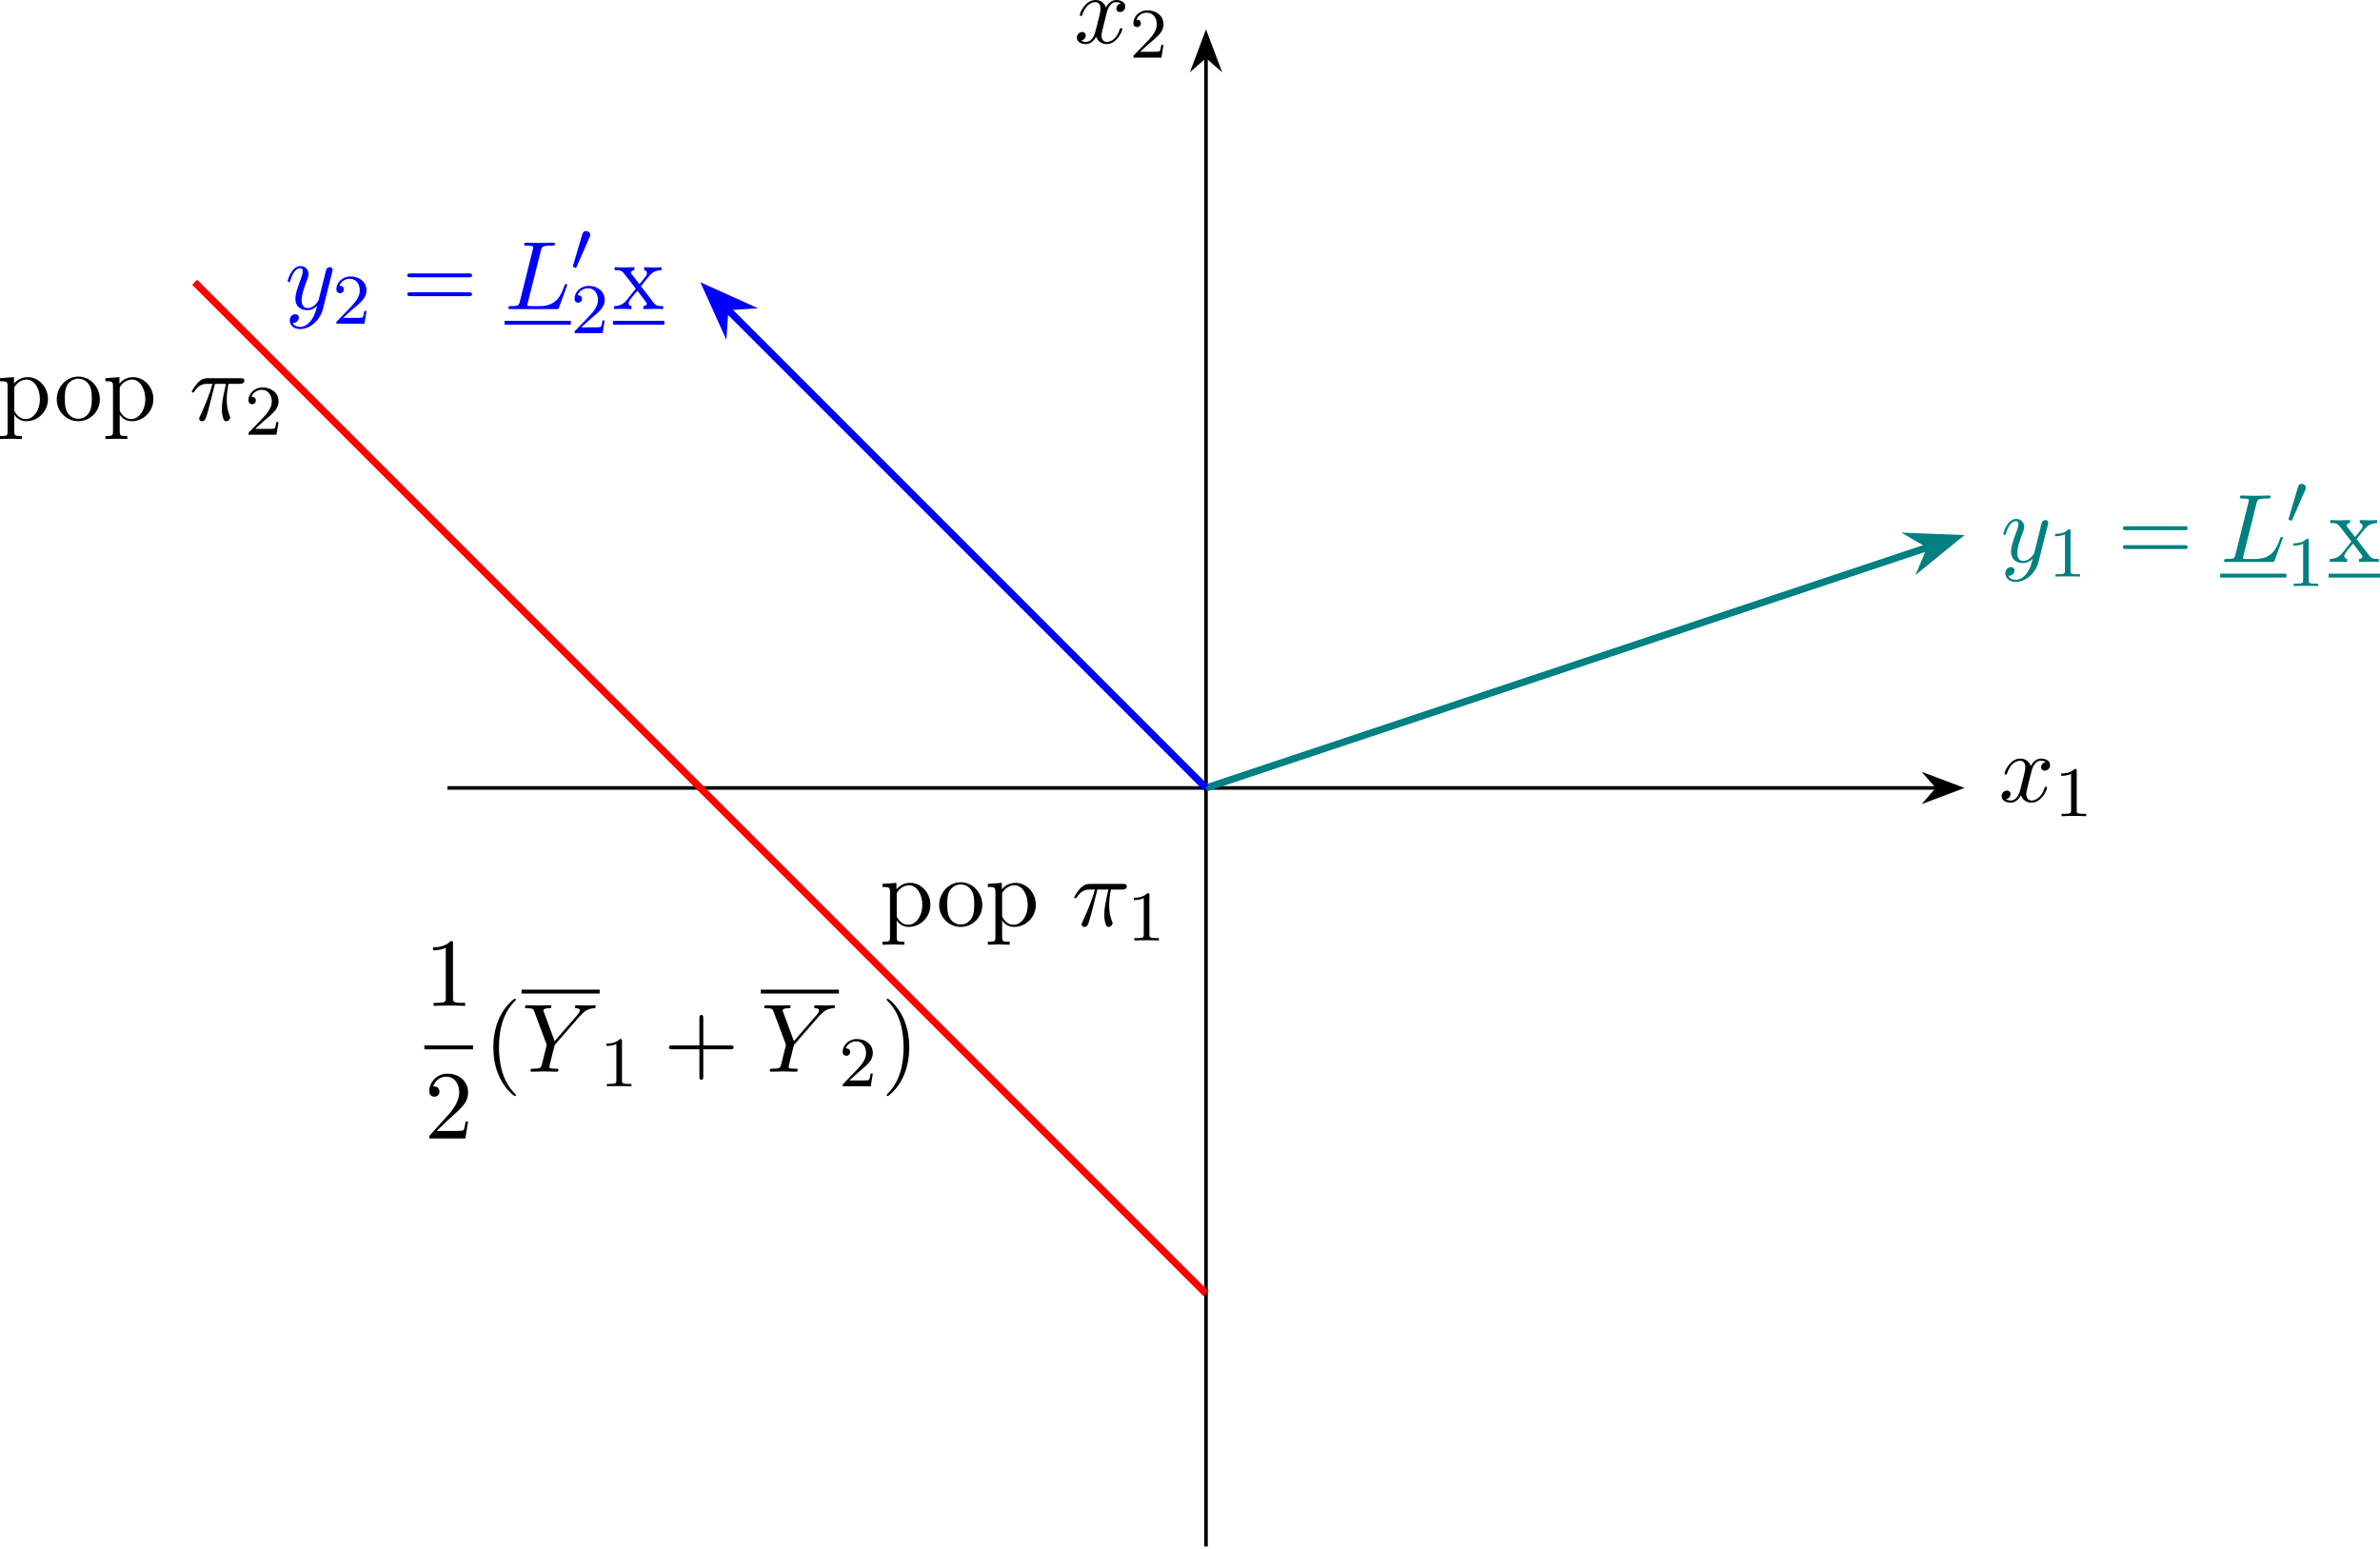
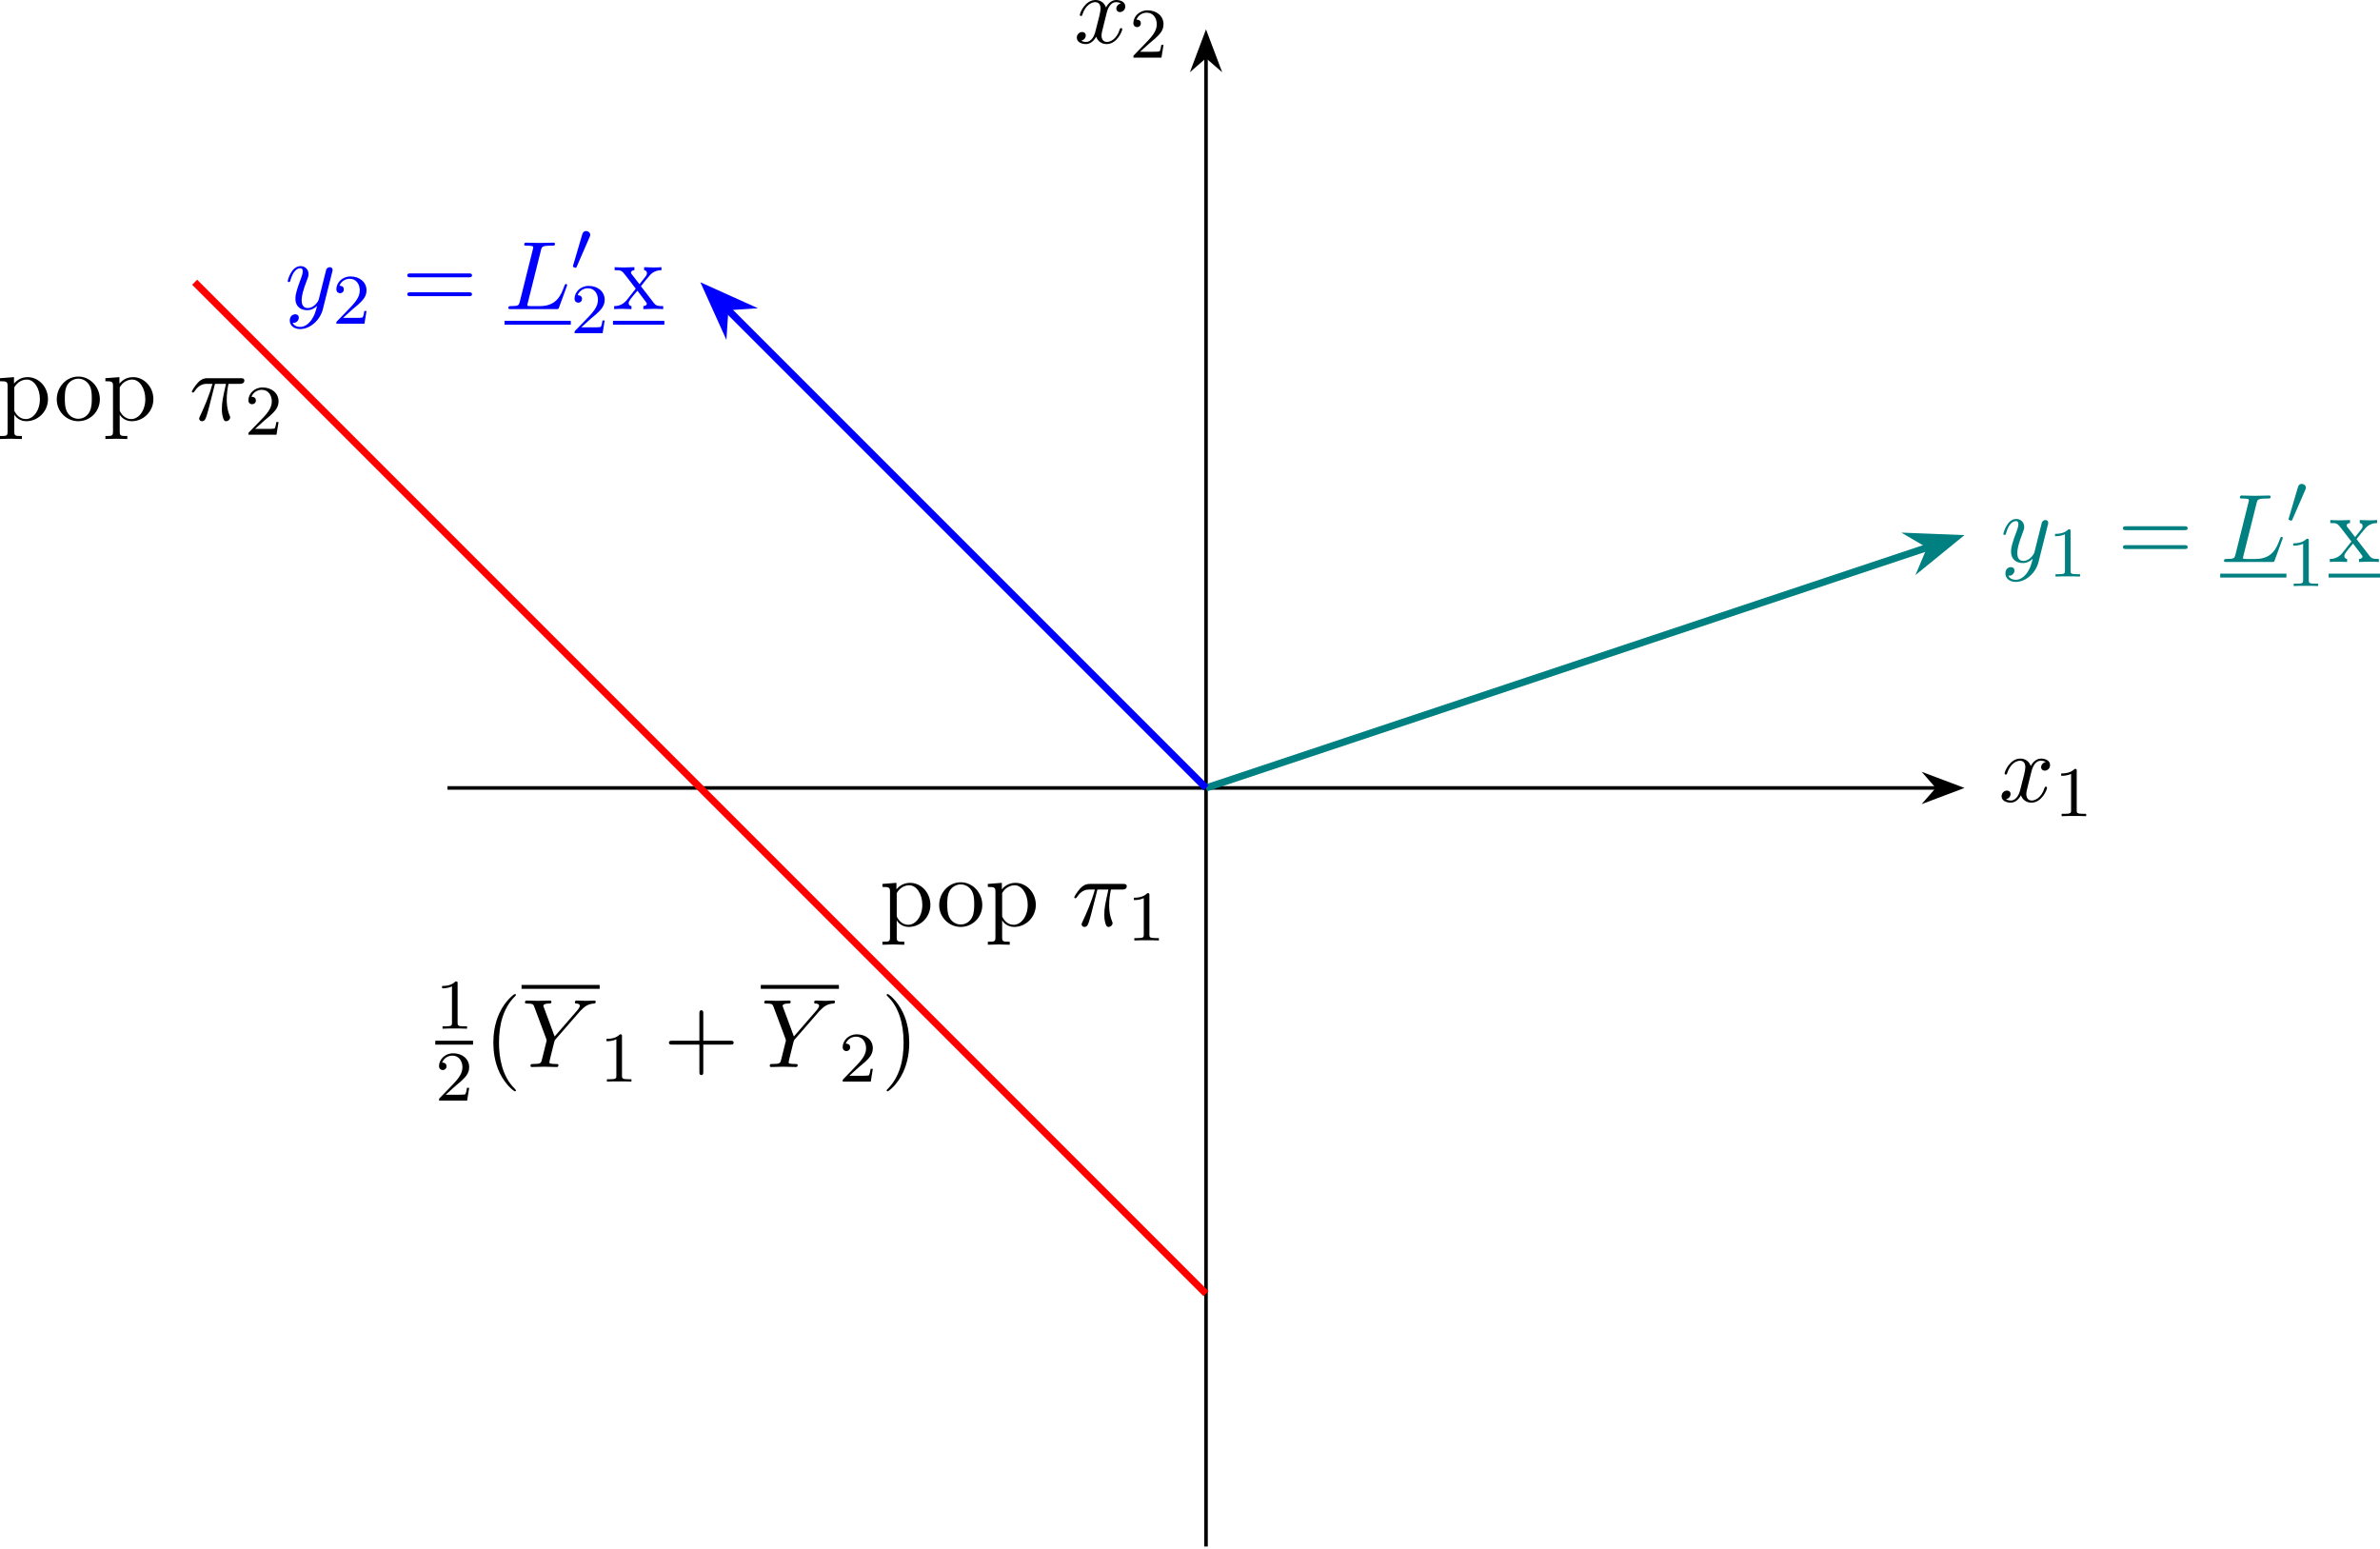
<svg xmlns="http://www.w3.org/2000/svg" xmlns:xlink="http://www.w3.org/1999/xlink" version="1.1" width="373.556pt" height="242.998pt" viewBox="5.516 21.651 373.556 242.998">
  <defs>
    <path id="g10-48" d="M2.112-3.778C2.152-3.881 2.184-3.937 2.184-4.017C2.184-4.28 1.945-4.455 1.722-4.455C1.403-4.455 1.315-4.176 1.283-4.065L.271-.63C.239-.534 .239-.51 .239-.502C.239-.43 .287-.414 .367-.391C.51-.327 .526-.327 .542-.327C.566-.327 .614-.327 .669-.462L2.112-3.778Z" />
    <path id="g19-40" d="M3.611 2.618C3.611 2.585 3.611 2.564 3.425 2.378C2.062 1.004 1.713-1.058 1.713-2.727C1.713-4.625 2.127-6.524 3.469-7.887C3.611-8.018 3.611-8.04 3.611-8.073C3.611-8.149 3.567-8.182 3.502-8.182C3.393-8.182 2.411-7.44 1.767-6.055C1.211-4.855 1.08-3.644 1.08-2.727C1.08-1.876 1.2-.556 1.8 .676C2.455 2.018 3.393 2.727 3.502 2.727C3.567 2.727 3.611 2.695 3.611 2.618Z" />
    <path id="g19-41" d="M3.153-2.727C3.153-3.578 3.033-4.898 2.433-6.131C1.778-7.473 .84-8.182 .731-8.182C.665-8.182 .622-8.138 .622-8.073C.622-8.04 .622-8.018 .829-7.822C1.898-6.742 2.52-5.007 2.52-2.727C2.52-.862 2.116 1.058 .764 2.433C.622 2.564 .622 2.585 .622 2.618C.622 2.684 .665 2.727 .731 2.727C.84 2.727 1.822 1.985 2.465 .6C3.022-.6 3.153-1.811 3.153-2.727Z" />
    <path id="g19-43" d="M4.462-2.509H7.505C7.658-2.509 7.865-2.509 7.865-2.727S7.658-2.945 7.505-2.945H4.462V-6C4.462-6.153 4.462-6.36 4.244-6.36S4.025-6.153 4.025-6V-2.945H.971C.818-2.945 .611-2.945 .611-2.727S.818-2.509 .971-2.509H4.025V.545C4.025 .698 4.025 .905 4.244 .905S4.462 .698 4.462 .545V-2.509Z" />
-     <path id="g19-49" d="M3.207-6.982C3.207-7.244 3.207-7.265 2.956-7.265C2.28-6.567 1.32-6.567 .971-6.567V-6.229C1.189-6.229 1.833-6.229 2.4-6.513V-.862C2.4-.469 2.367-.338 1.385-.338H1.036V0C1.418-.033 2.367-.033 2.804-.033S4.189-.033 4.571 0V-.338H4.222C3.24-.338 3.207-.458 3.207-.862V-6.982Z" />
-     <path id="g19-50" d="M1.385-.84L2.542-1.964C4.244-3.469 4.898-4.058 4.898-5.149C4.898-6.393 3.916-7.265 2.585-7.265C1.353-7.265 .545-6.262 .545-5.291C.545-4.68 1.091-4.68 1.124-4.68C1.309-4.68 1.691-4.811 1.691-5.258C1.691-5.542 1.495-5.825 1.113-5.825C1.025-5.825 1.004-5.825 .971-5.815C1.222-6.524 1.811-6.927 2.444-6.927C3.436-6.927 3.905-6.044 3.905-5.149C3.905-4.276 3.36-3.415 2.76-2.738L.665-.404C.545-.284 .545-.262 .545 0H4.593L4.898-1.898H4.625C4.571-1.571 4.495-1.091 4.385-.927C4.309-.84 3.589-.84 3.349-.84H1.385Z" />
    <path id="g19-61" d="M7.495-3.567C7.658-3.567 7.865-3.567 7.865-3.785S7.658-4.004 7.505-4.004H.971C.818-4.004 .611-4.004 .611-3.785S.818-3.567 .982-3.567H7.495ZM7.505-1.451C7.658-1.451 7.865-1.451 7.865-1.669S7.658-1.887 7.495-1.887H.982C.818-1.887 .611-1.887 .611-1.669S.818-1.451 .971-1.451H7.505Z" />
    <path id="g19-111" d="M5.138-2.335C5.138-3.731 4.047-4.887 2.727-4.887C1.364-4.887 .305-3.698 .305-2.335C.305-.927 1.44 .12 2.716 .12C4.036 .12 5.138-.949 5.138-2.335ZM2.727-.153C2.258-.153 1.778-.382 1.484-.884C1.211-1.364 1.211-2.029 1.211-2.422C1.211-2.847 1.211-3.436 1.473-3.916C1.767-4.418 2.28-4.647 2.716-4.647C3.196-4.647 3.665-4.407 3.949-3.938S4.233-2.836 4.233-2.422C4.233-2.029 4.233-1.44 3.993-.96C3.753-.469 3.273-.153 2.727-.153Z" />
    <path id="g19-112" d="M1.876-4.102V-4.822L.305-4.702V-4.364C1.08-4.364 1.156-4.298 1.156-3.818V1.287C1.156 1.778 1.036 1.778 .305 1.778V2.116C.676 2.105 1.244 2.084 1.527 2.084C1.822 2.084 2.378 2.105 2.76 2.116V1.778C2.029 1.778 1.909 1.778 1.909 1.287V-.545V-.644C1.964-.469 2.422 .12 3.251 .12C4.549 .12 5.684-.949 5.684-2.356C5.684-3.742 4.625-4.822 3.404-4.822C2.553-4.822 2.095-4.342 1.876-4.102ZM1.909-1.244V-3.676C2.225-4.233 2.76-4.549 3.316-4.549C4.113-4.549 4.778-3.589 4.778-2.356C4.778-1.036 4.015-.12 3.207-.12C2.771-.12 2.356-.338 2.062-.785C1.909-1.015 1.909-1.025 1.909-1.244Z" />
    <path id="g19-120" d="M3.131-2.564C3.458-2.978 3.873-3.513 4.135-3.796C4.473-4.189 4.92-4.353 5.433-4.364V-4.702C5.149-4.68 4.822-4.669 4.538-4.669C4.211-4.669 3.633-4.691 3.491-4.702V-4.364C3.72-4.342 3.807-4.2 3.807-4.025S3.698-3.709 3.644-3.644L2.967-2.793L2.116-3.895C2.018-4.004 2.018-4.025 2.018-4.091C2.018-4.255 2.182-4.353 2.4-4.364V-4.702C2.116-4.691 1.396-4.669 1.222-4.669C.993-4.669 .48-4.68 .185-4.702V-4.364C.949-4.364 .96-4.353 1.473-3.698L2.553-2.291L1.527-.993C1.004-.36 .36-.338 .131-.338V0C.415-.022 .753-.033 1.036-.033C1.353-.033 1.811-.011 2.073 0V-.338C1.833-.371 1.756-.513 1.756-.676C1.756-.916 2.073-1.276 2.738-2.062L3.567-.971C3.655-.851 3.796-.676 3.796-.611C3.796-.513 3.698-.349 3.404-.338V0C3.731-.011 4.342-.033 4.582-.033C4.876-.033 5.302-.022 5.629 0V-.338C5.04-.338 4.844-.36 4.593-.676L3.131-2.564Z" />
    <path id="g16-49" d="M2.503-5.077C2.503-5.292 2.487-5.3 2.271-5.3C1.945-4.981 1.522-4.79 .765-4.79V-4.527C.98-4.527 1.411-4.527 1.873-4.742V-.654C1.873-.359 1.849-.263 1.092-.263H.813V0C1.14-.024 1.825-.024 2.184-.024S3.236-.024 3.563 0V-.263H3.284C2.527-.263 2.503-.359 2.503-.654V-5.077Z" />
    <path id="g16-50" d="M2.248-1.626C2.375-1.745 2.71-2.008 2.837-2.12C3.332-2.574 3.802-3.013 3.802-3.738C3.802-4.686 3.005-5.3 2.008-5.3C1.052-5.3 .422-4.575 .422-3.866C.422-3.475 .733-3.419 .845-3.419C1.012-3.419 1.259-3.539 1.259-3.842C1.259-4.256 .861-4.256 .765-4.256C.996-4.838 1.53-5.037 1.921-5.037C2.662-5.037 3.045-4.407 3.045-3.738C3.045-2.909 2.463-2.303 1.522-1.339L.518-.303C.422-.215 .422-.199 .422 0H3.571L3.802-1.427H3.555C3.531-1.267 3.467-.869 3.371-.717C3.324-.654 2.718-.654 2.59-.654H1.172L2.248-1.626Z" />
    <path id="g14-25" d="M2.891-4.069H4.124C3.764-2.455 3.665-1.985 3.665-1.255C3.665-1.091 3.665-.796 3.753-.425C3.862 .055 3.982 .12 4.145 .12C4.364 .12 4.593-.076 4.593-.295C4.593-.36 4.593-.382 4.527-.535C4.211-1.32 4.211-2.029 4.211-2.335C4.211-2.913 4.287-3.502 4.407-4.069H5.651C5.793-4.069 6.185-4.069 6.185-4.44C6.185-4.702 5.956-4.702 5.749-4.702H2.095C1.855-4.702 1.44-4.702 .96-4.189C.578-3.764 .295-3.262 .295-3.207C.295-3.196 .295-3.098 .425-3.098C.513-3.098 .535-3.142 .6-3.229C1.135-4.069 1.767-4.069 1.985-4.069H2.607C2.258-2.749 1.669-1.429 1.211-.436C1.124-.273 1.124-.251 1.124-.175C1.124 .033 1.298 .12 1.44 .12C1.767 .12 1.855-.185 1.985-.589C2.138-1.091 2.138-1.113 2.28-1.658L2.891-4.069Z" />
    <path id="g14-76" d="M4.08-6.6C4.178-6.993 4.211-7.113 5.236-7.113C5.564-7.113 5.651-7.113 5.651-7.32C5.651-7.451 5.531-7.451 5.476-7.451C5.116-7.451 4.222-7.418 3.862-7.418C3.535-7.418 2.738-7.451 2.411-7.451C2.335-7.451 2.204-7.451 2.204-7.233C2.204-7.113 2.302-7.113 2.509-7.113C2.531-7.113 2.738-7.113 2.924-7.091C3.12-7.069 3.218-7.058 3.218-6.916C3.218-6.873 3.207-6.84 3.175-6.709L1.713-.851C1.604-.425 1.582-.338 .72-.338C.535-.338 .425-.338 .425-.12C.425 0 .524 0 .72 0H5.771C6.033 0 6.044 0 6.109-.185L6.971-2.542C7.015-2.662 7.015-2.684 7.015-2.695C7.015-2.738 6.982-2.815 6.884-2.815S6.775-2.76 6.698-2.585C6.327-1.582 5.847-.338 3.96-.338H2.935C2.782-.338 2.76-.338 2.695-.349C2.585-.36 2.553-.371 2.553-.458C2.553-.491 2.553-.513 2.607-.709L4.08-6.6Z" />
    <path id="g14-89" d="M6.513-6.207L6.665-6.36C6.993-6.687 7.353-7.058 8.095-7.113C8.215-7.124 8.313-7.124 8.313-7.32C8.313-7.407 8.258-7.451 8.171-7.451C7.887-7.451 7.571-7.418 7.276-7.418C6.916-7.418 6.535-7.451 6.185-7.451C6.12-7.451 5.978-7.451 5.978-7.244C5.978-7.124 6.087-7.113 6.142-7.113C6.218-7.113 6.535-7.091 6.535-6.862C6.535-6.676 6.284-6.393 6.24-6.338L3.709-3.425L2.509-6.665C2.444-6.818 2.444-6.84 2.444-6.851C2.444-7.113 2.978-7.113 3.087-7.113C3.24-7.113 3.349-7.113 3.349-7.331C3.349-7.451 3.218-7.451 3.185-7.451C2.88-7.451 2.116-7.418 1.811-7.418C1.538-7.418 .862-7.451 .589-7.451C.524-7.451 .382-7.451 .382-7.233C.382-7.113 .491-7.113 .633-7.113C1.287-7.113 1.331-7.015 1.429-6.742L2.771-3.153C2.782-3.12 2.815-3 2.815-2.967S2.378-1.178 2.324-.982C2.182-.382 2.171-.349 1.298-.338C1.091-.338 1.004-.338 1.004-.12C1.004 0 1.135 0 1.156 0C1.462 0 2.225-.033 2.531-.033S3.622 0 3.927 0C4.004 0 4.135 0 4.135-.218C4.135-.338 4.036-.338 3.829-.338C3.807-.338 3.6-.338 3.415-.36C3.185-.382 3.12-.404 3.12-.535C3.12-.611 3.218-.993 3.273-1.222L3.655-2.76C3.709-2.967 3.72-3 3.807-3.098L6.513-6.207Z" />
    <path id="g14-120" d="M3.644-3.295C3.709-3.578 3.96-4.582 4.724-4.582C4.778-4.582 5.04-4.582 5.269-4.44C4.964-4.385 4.745-4.113 4.745-3.851C4.745-3.676 4.865-3.469 5.16-3.469C5.4-3.469 5.749-3.665 5.749-4.102C5.749-4.669 5.105-4.822 4.735-4.822C4.102-4.822 3.72-4.244 3.589-3.993C3.316-4.713 2.727-4.822 2.411-4.822C1.276-4.822 .655-3.415 .655-3.142C.655-3.033 .764-3.033 .785-3.033C.873-3.033 .905-3.055 .927-3.153C1.298-4.309 2.018-4.582 2.389-4.582C2.596-4.582 2.978-4.484 2.978-3.851C2.978-3.513 2.793-2.782 2.389-1.255C2.215-.578 1.833-.12 1.353-.12C1.287-.12 1.036-.12 .807-.262C1.08-.316 1.32-.545 1.32-.851C1.32-1.145 1.08-1.233 .916-1.233C.589-1.233 .316-.949 .316-.6C.316-.098 .862 .12 1.342 .12C2.062 .12 2.455-.644 2.487-.709C2.618-.305 3.011 .12 3.665 .12C4.789 .12 5.411-1.287 5.411-1.56C5.411-1.669 5.313-1.669 5.28-1.669C5.182-1.669 5.16-1.625 5.138-1.549C4.778-.382 4.036-.12 3.687-.12C3.262-.12 3.087-.469 3.087-.84C3.087-1.08 3.153-1.32 3.273-1.8L3.644-3.295Z" />
    <path id="g14-121" d="M5.302-4.156C5.345-4.309 5.345-4.331 5.345-4.407C5.345-4.604 5.193-4.702 5.029-4.702C4.92-4.702 4.745-4.636 4.647-4.473C4.625-4.418 4.538-4.08 4.495-3.884C4.418-3.6 4.342-3.305 4.276-3.011L3.785-1.047C3.742-.884 3.273-.12 2.553-.12C1.996-.12 1.876-.6 1.876-1.004C1.876-1.505 2.062-2.182 2.433-3.142C2.607-3.589 2.651-3.709 2.651-3.927C2.651-4.418 2.302-4.822 1.756-4.822C.72-4.822 .316-3.24 .316-3.142C.316-3.033 .425-3.033 .447-3.033C.556-3.033 .567-3.055 .622-3.229C.916-4.255 1.353-4.582 1.724-4.582C1.811-4.582 1.996-4.582 1.996-4.233C1.996-3.96 1.887-3.676 1.811-3.469C1.375-2.313 1.178-1.691 1.178-1.178C1.178-.207 1.865 .12 2.509 .12C2.935 .12 3.305-.065 3.611-.371C3.469 .196 3.338 .731 2.902 1.309C2.618 1.68 2.204 1.996 1.702 1.996C1.549 1.996 1.058 1.964 .873 1.538C1.047 1.538 1.189 1.538 1.342 1.407C1.451 1.309 1.56 1.167 1.56 .96C1.56 .622 1.265 .578 1.156 .578C.905 .578 .545 .753 .545 1.287C.545 1.833 1.025 2.236 1.702 2.236C2.825 2.236 3.949 1.244 4.255 .011L5.302-4.156Z" />
  </defs>
  <g id="page1" transform="matrix(1.4 0 0 1.4 0 0)">
    <path d="M54.109 103.797H221.125" stroke="#000" fill="none" stroke-width=".399" />
    <path d="M223.621 103.797L220.05 102.453L221.226 103.797L220.05 105.145Z" />
    <path d="M223.621 103.797L220.05 102.453L221.226 103.797L220.05 105.145Z" stroke="#000" fill="none" stroke-width=".399" stroke-miterlimit="10" />
    <g transform="matrix(1 0 0 1 88.876 1.53)">
      <use x="139.15" y="103.797" xlink:href="#g14-120" />
      <use x="145.385" y="105.433" xlink:href="#g16-49" />
    </g>
    <path d="M139.148 188.836V21.82" stroke="#000" fill="none" stroke-width=".399" stroke-miterlimit="10" />
    <path d="M139.148 19.324L137.805 22.895L139.148 21.723L140.496 22.895Z" />
    <path d="M139.148 19.324L137.805 22.895L139.148 21.723L140.496 22.895Z" stroke="#000" fill="none" stroke-width=".399" stroke-miterlimit="10" />
    <g transform="matrix(1 0 0 1 -14.803 -83.5101)">
      <use x="139.15" y="103.797" xlink:href="#g14-120" />
      <use x="145.385" y="105.433" xlink:href="#g16-50" />
    </g>
    <path d="M139.148 103.797L220.293 76.75" stroke="#008080" fill="none" stroke-width=".797" stroke-miterlimit="10" />
    <path d="M223.114 75.809L218.676 75.633L220.481 76.688L219.672 78.613Z" fill="#008080" />
    <path d="M223.114 75.809L218.676 75.633L220.481 76.688L219.672 78.613Z" stroke="#008080" fill="none" stroke-width=".797" stroke-miterlimit="10" />
    <g fill="#008080" transform="matrix(1 0 0 1 89.075 -25.3315)">
      <use x="139.15" y="103.797" xlink:href="#g14-121" />
      <use x="144.498" y="105.433" xlink:href="#g16-49" />
      <use x="152.261" y="103.797" xlink:href="#g19-61" />
      <use x="163.776" y="103.797" xlink:href="#g14-76" />
    </g>
    <rect x="163.776" y="105.106" height=".436" width="7.424" transform="matrix(1 0 0 1 89.075 -25.3315)" fill="#008080" />
    <g fill="#008080" transform="matrix(1 0 0 1 89.075 -25.3315)">
      <use x="171.2" y="99.497" xlink:href="#g10-48" />
      <use x="171.2" y="106.494" xlink:href="#g16-49" />
      <use x="175.932" y="103.797" xlink:href="#g19-120" />
    </g>
    <rect x="175.932" y="105.106" height=".436" width="5.758" transform="matrix(1 0 0 1 89.075 -25.3315)" fill="#008080" />
    <path d="M139.148 103.797L85.363 50.012" stroke="#00f" fill="none" stroke-width=".797" stroke-miterlimit="10" />
    <path d="M83.258 47.906L85.086 51.953L85.223 49.867L87.305 49.73Z" fill="#00f" />
    <path d="M83.258 47.906L85.086 51.953L85.223 49.867L87.305 49.73Z" stroke="#00f" fill="none" stroke-width=".797" stroke-miterlimit="10" />
    <g fill="#00f" transform="matrix(1 0 0 1 -103.2691 -53.6783)">
      <use x="139.15" y="103.797" xlink:href="#g14-121" />
      <use x="144.498" y="105.433" xlink:href="#g16-50" />
      <use x="152.261" y="103.797" xlink:href="#g19-61" />
      <use x="163.776" y="103.797" xlink:href="#g14-76" />
    </g>
    <rect x="163.776" y="105.106" height=".436" width="7.424" transform="matrix(1 0 0 1 -103.2691 -53.6783)" fill="#00f" />
    <g fill="#00f" transform="matrix(1 0 0 1 -103.2691 -53.6783)">
      <use x="171.2" y="99.497" xlink:href="#g10-48" />
      <use x="171.2" y="106.494" xlink:href="#g16-50" />
      <use x="175.932" y="103.797" xlink:href="#g19-120" />
    </g>
    <rect x="175.932" y="105.106" height=".436" width="5.758" transform="matrix(1 0 0 1 -103.2691 -53.6783)" fill="#00f" />
    <path d="M25.762 47.102L82.457 103.797L139.148 160.492" stroke="#f00" fill="none" stroke-width=".797" stroke-miterlimit="10" />
-     <g transform="matrix(1 0 0 1 -88.8263 31.81)">
-       <use x="140.345" y="96.417" xlink:href="#g19-49" />
+     <g transform="matrix(1 0 0 1 -87.6059 31.284)">
+       <use x="140.345" y="99.502" xlink:href="#g16-49" />
    </g>
-     <rect x="140.345" y="100.852" height=".436" width="5.455" transform="matrix(1 0 0 1 -88.8263 31.81)" />
-     <g transform="matrix(1 0 0 1 -88.8263 31.81)">
-       <use x="140.345" y="111.28" xlink:href="#g19-50" />
-       <use x="146.995" y="103.797" xlink:href="#g19-40" />
+     <rect x="140.345" y="100.852" height=".436" width="4.234" transform="matrix(1 0 0 1 -87.6059 31.284)" />
+     <g transform="matrix(1 0 0 1 -87.6059 31.284)">
+       <use x="140.345" y="107.559" xlink:href="#g16-50" />
+       <use x="145.775" y="103.797" xlink:href="#g19-40" />
    </g>
-     <rect x="151.238" y="94.597" height=".436" width="8.758" transform="matrix(1 0 0 1 -88.8263 31.81)" />
-     <g transform="matrix(1 0 0 1 -88.8263 31.81)">
-       <use x="151.238" y="103.797" xlink:href="#g14-89" />
-       <use x="159.995" y="105.433" xlink:href="#g16-49" />
-       <use x="167.152" y="103.797" xlink:href="#g19-43" />
+     <rect x="150.017" y="94.597" height=".436" width="8.758" transform="matrix(1 0 0 1 -87.6059 31.284)" />
+     <g transform="matrix(1 0 0 1 -87.6059 31.284)">
+       <use x="150.017" y="103.797" xlink:href="#g14-89" />
+       <use x="158.775" y="105.433" xlink:href="#g16-49" />
+       <use x="165.931" y="103.797" xlink:href="#g19-43" />
    </g>
-     <rect x="178.061" y="94.597" height=".436" width="8.758" transform="matrix(1 0 0 1 -88.8263 31.81)" />
-     <g transform="matrix(1 0 0 1 -88.8263 31.81)">
-       <use x="178.061" y="103.797" xlink:href="#g14-89" />
-       <use x="186.818" y="105.433" xlink:href="#g16-50" />
-       <use x="191.551" y="103.797" xlink:href="#g19-41" />
+     <rect x="176.841" y="94.597" height=".436" width="8.758" transform="matrix(1 0 0 1 -87.6059 31.284)" />
+     <g transform="matrix(1 0 0 1 -87.6059 31.284)">
+       <use x="176.841" y="103.797" xlink:href="#g14-89" />
+       <use x="185.598" y="105.433" xlink:href="#g16-50" />
+       <use x="190.33" y="103.797" xlink:href="#g19-41" />
    </g>
    <g transform="matrix(1 0 0 1 -135.5155 -41.2323)">
      <use x="139.15" y="103.797" xlink:href="#g19-112" />
      <use x="145.513" y="103.797" xlink:href="#g19-111" />
      <use x="150.968" y="103.797" xlink:href="#g19-112" />
      <use x="160.665" y="103.797" xlink:href="#g14-25" />
      <use x="166.883" y="105.433" xlink:href="#g16-50" />
    </g>
    <g transform="matrix(1 0 0 1 -36.585 15.461)">
      <use x="139.15" y="103.797" xlink:href="#g19-112" />
      <use x="145.513" y="103.797" xlink:href="#g19-111" />
      <use x="150.968" y="103.797" xlink:href="#g19-112" />
      <use x="160.665" y="103.797" xlink:href="#g14-25" />
      <use x="166.883" y="105.433" xlink:href="#g16-49" />
    </g>
  </g>
</svg>
